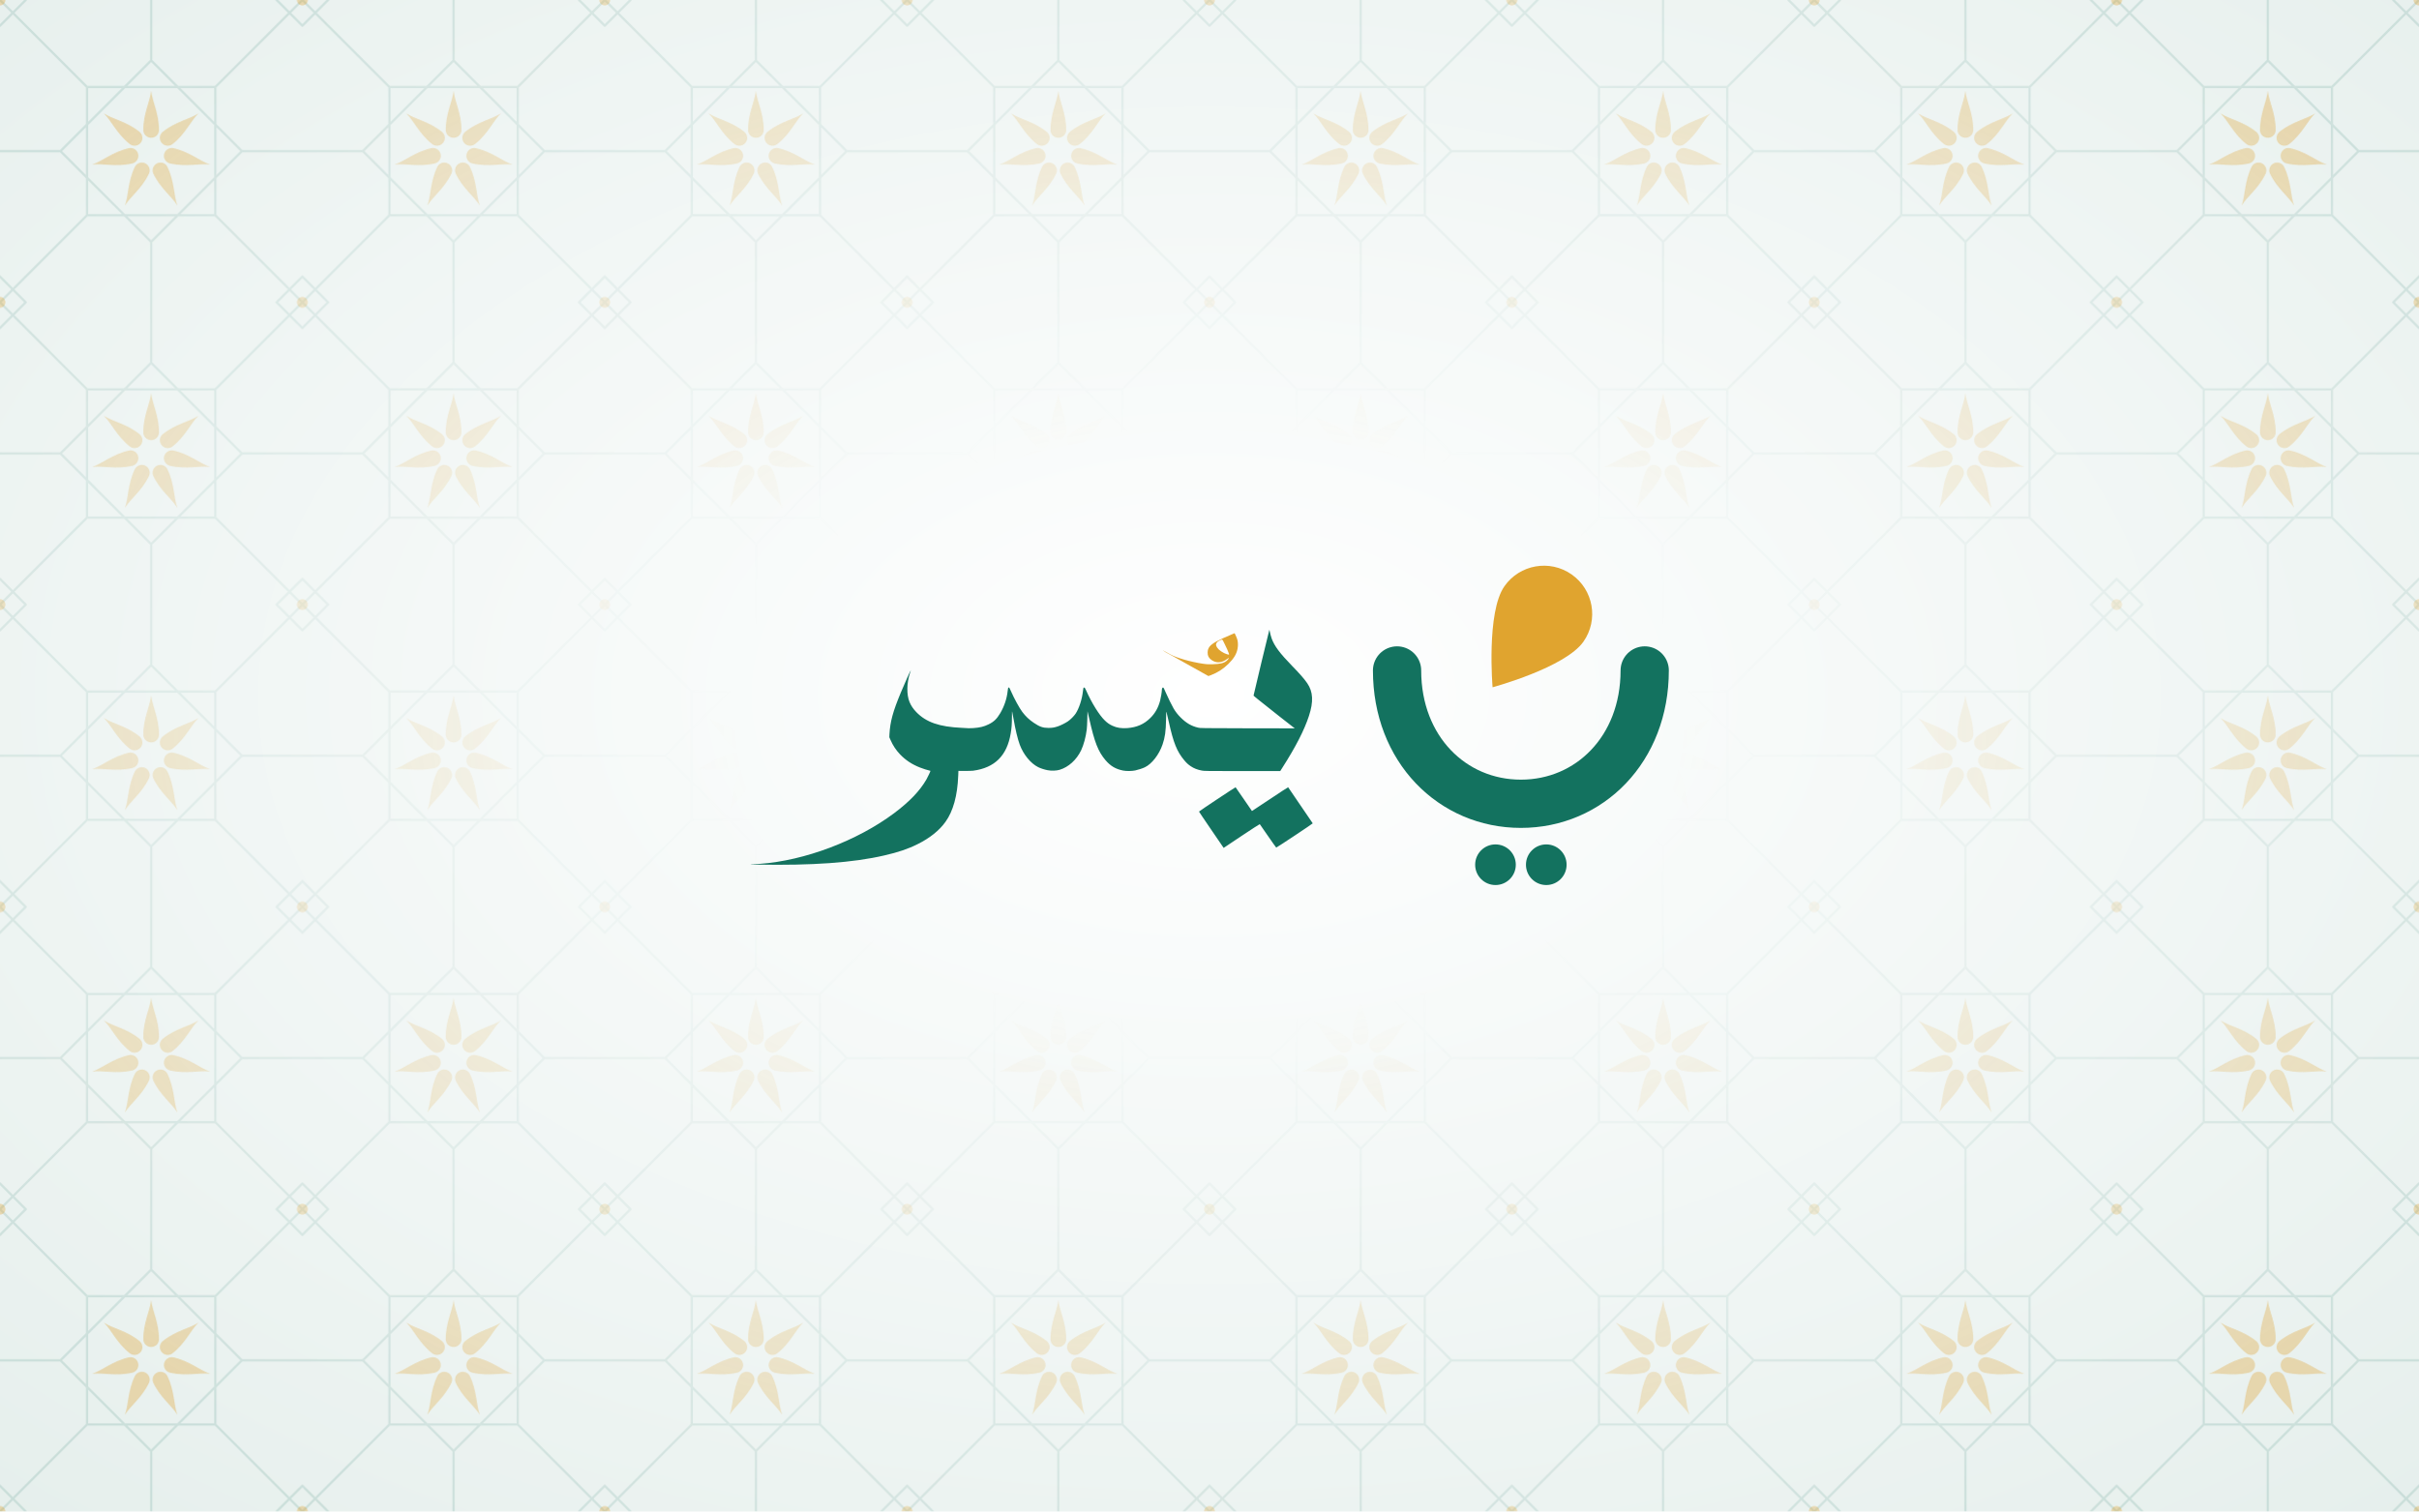
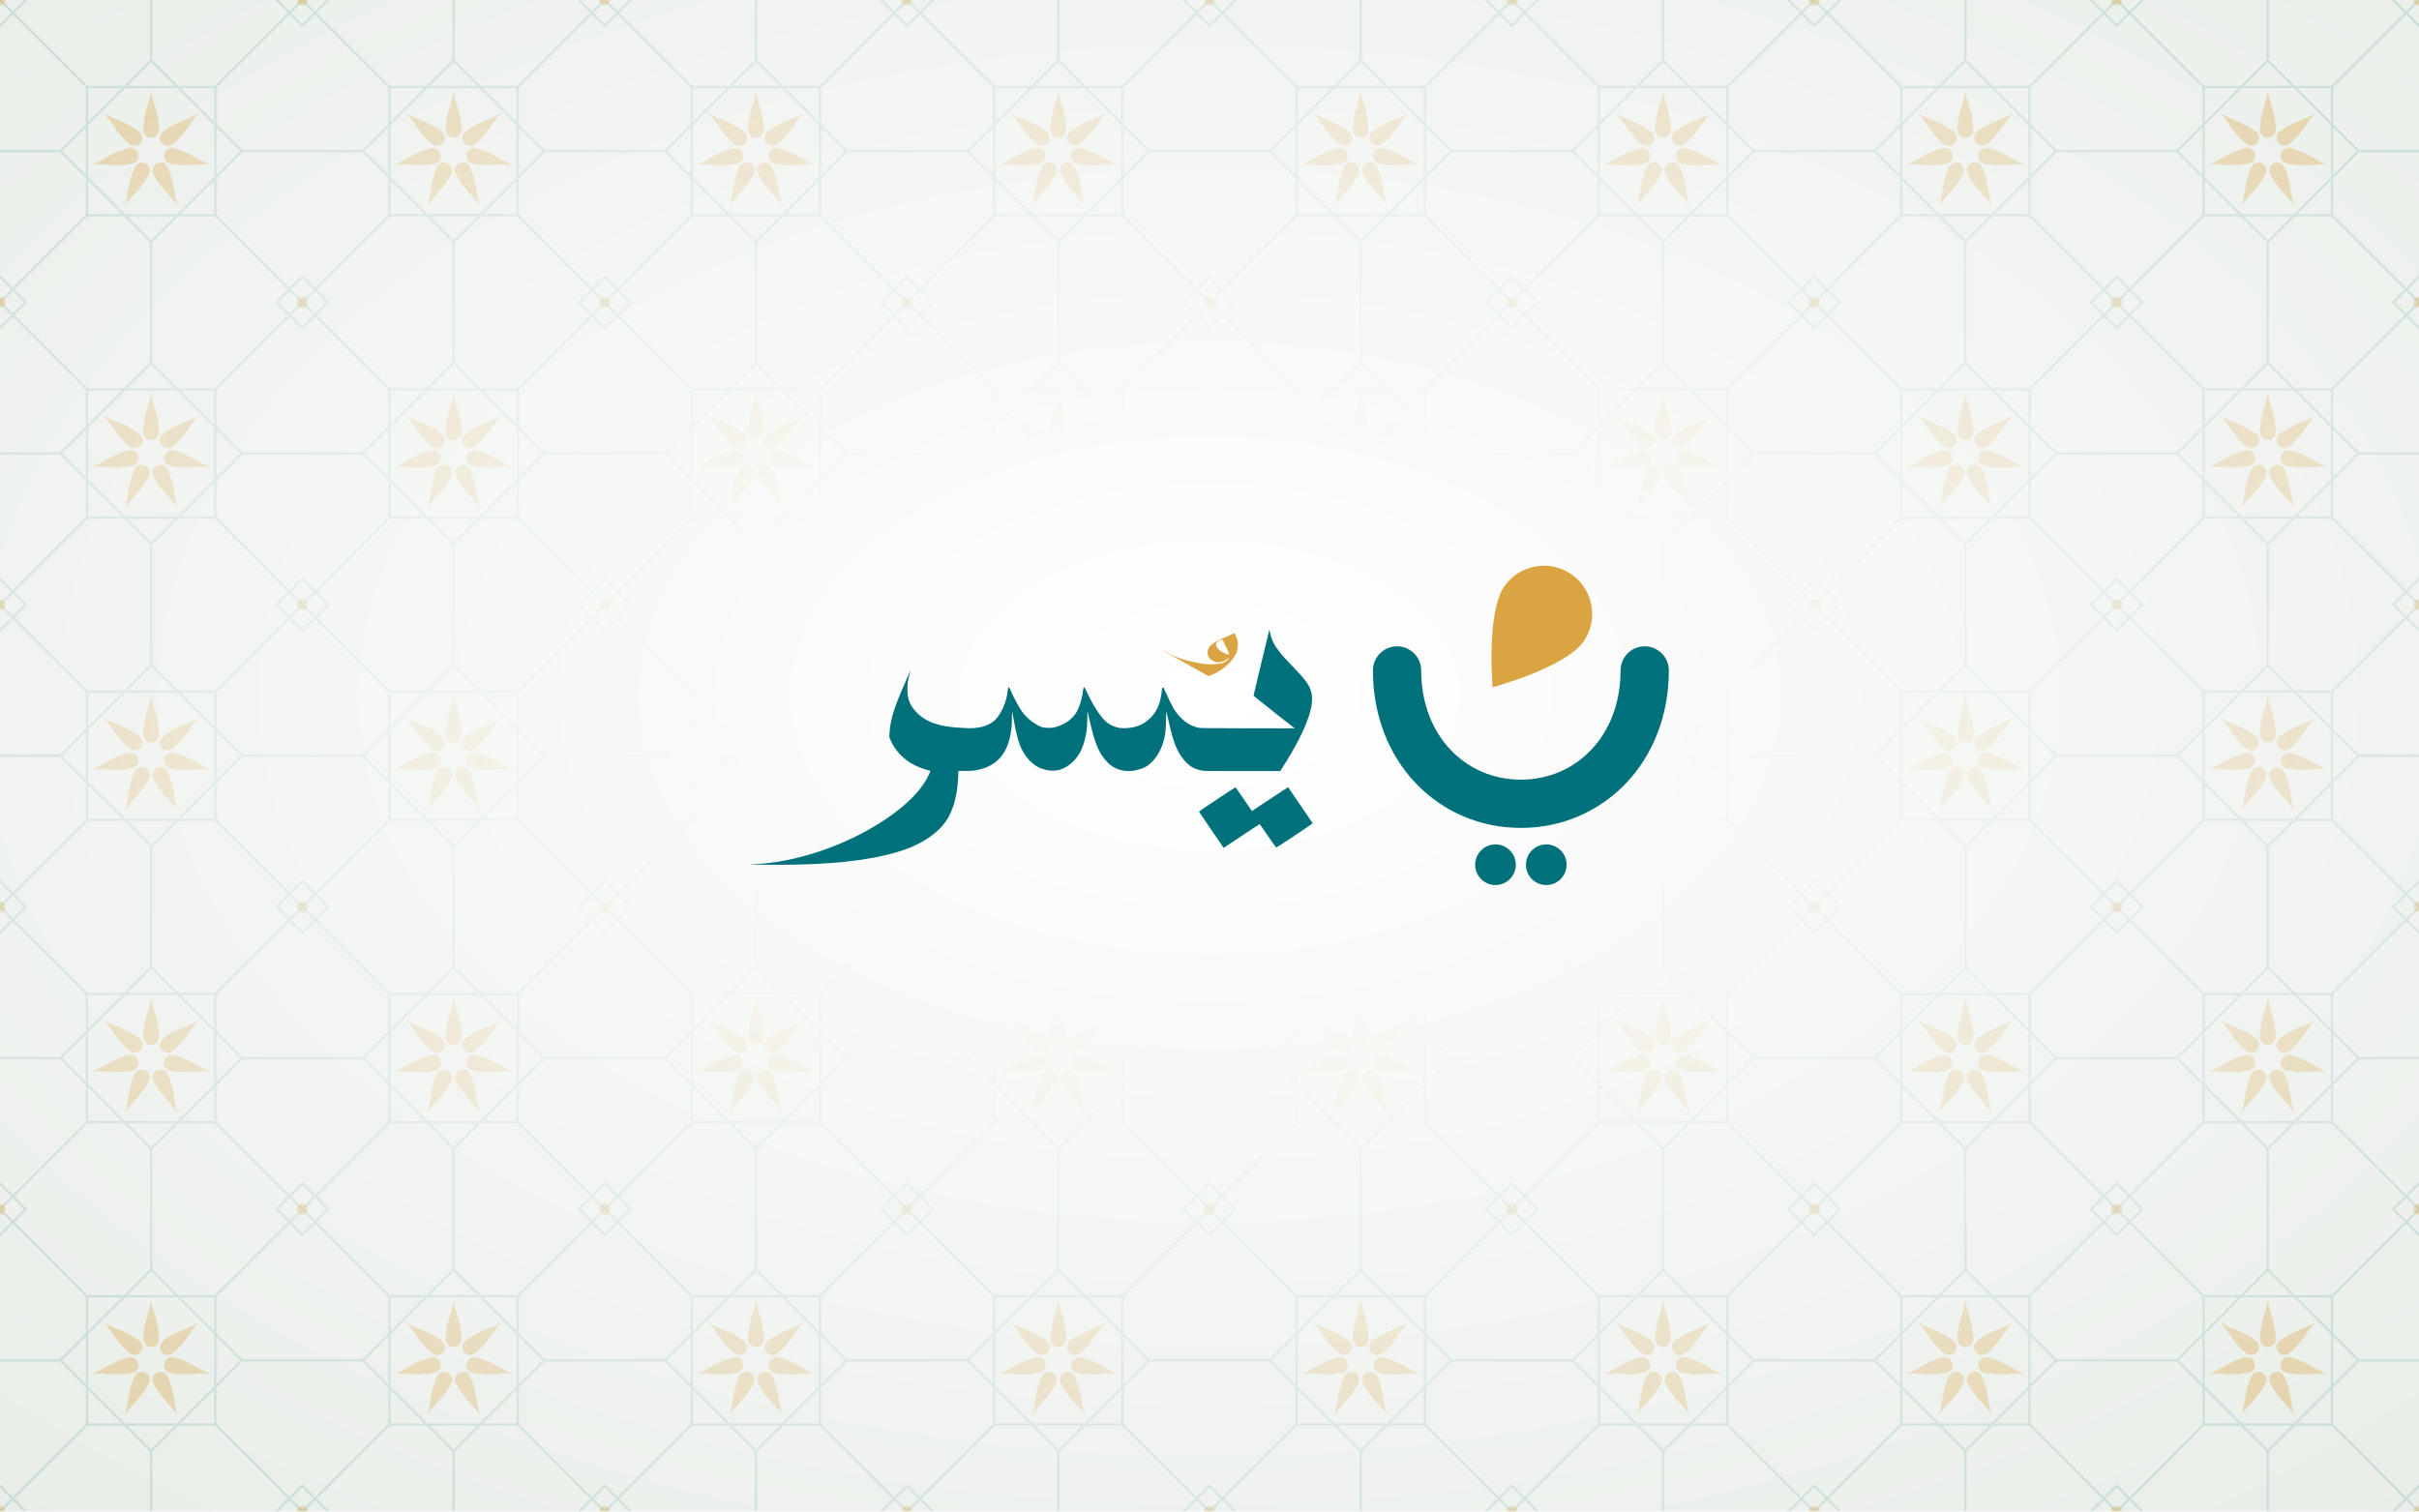
<svg xmlns="http://www.w3.org/2000/svg" width="1920" height="1200" viewBox="0 0 1920 1200" role="img" aria-label="يُسر — Yusr">
  <defs>
    <radialGradient id="yusr-bg-light-ground" cx="0.5" cy="0.46" r="0.78">
      <stop offset="0" stop-color="#FFFFFF" />
-       <stop offset="1" stop-color="#E4EEEB" />
+       <stop offset="1" stop-color="#E7ECE6" />
    </radialGradient>
    <radialGradient id="yusr-bg-light-fade" cx="0.5" cy="0.48" r="0.64">
      <stop offset="0.3" stop-color="#000" />
      <stop offset="0.95" stop-color="#FFF" />
    </radialGradient>
    <mask id="yusr-bg-light-mask" maskUnits="userSpaceOnUse" x="0" y="0" width="1920" height="1200">
      <rect width="1920" height="1200" fill="url(#yusr-bg-light-fade)" />
    </mask>
    <pattern id="yusr-bg-light-tile" width="240" height="240" patternUnits="userSpaceOnUse">
-       <path d="M170.91 170.91L69.09 170.91L69.09 69.09L170.91 69.09ZM192 120L120 192L48 120L120 48ZM192 120L240 120M120 192L120 240M48 120L0 120M120 48L120 0M170.91 170.91L240 240M69.09 170.91L0 240M69.09 69.09L0 0M170.91 69.09L240 0M0 -20.4L20.4 0L0 20.4L-20.4 0ZM240 -20.4L260.4 0L240 20.4L219.6 0ZM0 219.6L20.4 240L0 260.4L-20.4 240ZM240 219.6L260.4 240L240 260.4L219.6 240Z" fill="none" stroke="#13725F" stroke-opacity="0.13" stroke-width="1.83" stroke-linecap="round" stroke-linejoin="round" />
-       <path d="M120 72C119.06 80.74 113.76 89.97 113.76 103.2A6.24 6.24 0 0 0 126.24 103.2C126.24 89.97 120.94 80.74 120 72ZM157.53 90.07C150.11 94.79 139.59 96.4 129.24 104.65A6.24 6.24 0 0 0 137.03 114.4C147.37 106.16 151.28 96.25 157.53 90.07ZM166.8 130.68C158.49 127.82 150.66 120.6 137.77 117.65A6.24 6.24 0 0 0 134.99 129.82C147.89 132.77 158.07 129.65 166.8 130.68ZM140.83 163.25C137.88 154.97 138.65 144.35 132.91 132.43A6.24 6.24 0 0 0 121.67 137.84C127.41 149.76 136.19 155.78 140.83 163.25ZM99.17 163.25C103.81 155.78 112.59 149.76 118.33 137.84A6.24 6.24 0 0 0 107.09 132.43C101.35 144.35 102.12 154.97 99.17 163.25ZM73.2 130.68C81.93 129.65 92.11 132.77 105.01 129.82A6.24 6.24 0 0 0 102.23 117.65C89.34 120.6 81.51 127.82 73.2 130.68ZM82.47 90.07C88.72 96.25 92.63 106.16 102.97 114.4A6.24 6.24 0 0 0 110.76 104.65C100.41 96.4 89.89 94.79 82.47 90.07ZM4.32 0A4.32 4.32 0 1 0 -4.32 0A4.32 4.32 0 1 0 4.32 0ZM244.32 0A4.32 4.32 0 1 0 235.68 0A4.32 4.32 0 1 0 244.32 0ZM4.32 240A4.32 4.32 0 1 0 -4.32 240A4.32 4.32 0 1 0 4.32 240ZM244.32 240A4.32 4.32 0 1 0 235.68 240A4.32 4.32 0 1 0 244.32 240Z" fill="#E0A42F" fill-opacity="0.34" />
+       <path d="M170.91 170.91L69.09 170.91L69.09 69.09L170.91 69.09ZM192 120L120 192L48 120L120 48ZM192 120L240 120M120 192L120 240M48 120L0 120M120 48L120 0M170.91 170.91L240 240M69.09 170.91L0 240M69.09 69.09L0 0M170.91 69.09L240 0M0 -20.4L20.4 0L0 20.4L-20.4 0ZM240 -20.4L260.4 0L240 20.4L219.6 0ZM0 219.6L20.4 240L0 260.4L-20.4 240ZM240 219.6L260.4 240L240 260.4L219.6 240Z" fill="none" stroke="#00707A" stroke-opacity="0.13" stroke-width="1.83" stroke-linecap="round" stroke-linejoin="round" />
+       <path d="M120 72C119.06 80.74 113.76 89.97 113.76 103.2A6.24 6.24 0 0 0 126.24 103.2C126.24 89.97 120.94 80.74 120 72ZM157.53 90.07C150.11 94.79 139.59 96.4 129.24 104.65A6.24 6.24 0 0 0 137.03 114.4C147.37 106.16 151.28 96.25 157.53 90.07ZM166.8 130.68C158.49 127.82 150.66 120.6 137.77 117.65A6.24 6.24 0 0 0 134.99 129.82C147.89 132.77 158.07 129.65 166.8 130.68ZM140.83 163.25C137.88 154.97 138.65 144.35 132.91 132.43A6.24 6.24 0 0 0 121.67 137.84C127.41 149.76 136.19 155.78 140.83 163.25ZM99.17 163.25C103.81 155.78 112.59 149.76 118.33 137.84A6.24 6.24 0 0 0 107.09 132.43C101.35 144.35 102.12 154.97 99.17 163.25ZM73.2 130.68C81.93 129.65 92.11 132.77 105.01 129.82A6.24 6.24 0 0 0 102.23 117.65C89.34 120.6 81.51 127.82 73.2 130.68ZM82.47 90.07C88.72 96.25 92.63 106.16 102.97 114.4A6.24 6.24 0 0 0 110.76 104.65C100.41 96.4 89.89 94.79 82.47 90.07ZM4.32 0A4.32 4.32 0 1 0 -4.32 0A4.32 4.32 0 1 0 4.32 0ZM244.32 0A4.32 4.32 0 1 0 235.68 0A4.32 4.32 0 1 0 244.32 0ZM4.32 240A4.32 4.32 0 1 0 -4.32 240A4.32 4.32 0 1 0 4.32 240ZM244.32 240A4.32 4.32 0 1 0 235.68 240A4.32 4.32 0 1 0 244.32 240Z" fill="#D9A441" fill-opacity="0.34" />
    </pattern>
  </defs>
  <rect width="1920" height="1200" fill="url(#yusr-bg-light-ground)" />
  <rect width="1920" height="1200" fill="url(#yusr-bg-light-tile)" mask="url(#yusr-bg-light-mask)" />
  <g transform="translate(1045.87 411.32) scale(5.04)">
-     <path d="M-88.27 54.58C-88.88 54.57 -89.34 54.54 -89.3 54.53C-89.26 54.51 -89.04 54.5 -88.82 54.5C-88.59 54.5 -88.15 54.48 -87.83 54.46C-80.79 53.96 -72.5 50.82 -66.7 46.48C-64.27 44.66 -62.65 42.96 -61.62 41.17C-61.38 40.74 -60.99 39.92 -60.99 39.83C-60.99 39.81 -61.05 39.78 -61.13 39.77C-61.4 39.72 -62.18 39.47 -62.63 39.29C-63.9 38.79 -64.88 38.14 -65.76 37.23C-66.41 36.55 -66.9 35.81 -67.28 34.93L-67.46 34.52L-67.44 34.04C-67.33 32.07 -66.9 30.48 -65.64 27.46C-65.02 25.97 -64.1 23.91 -64.06 23.95C-64.06 23.95 -64.13 24.16 -64.21 24.42C-64.73 25.98 -64.76 27.8 -64.28 28.97C-64.03 29.56 -63.71 30.04 -63.21 30.56C-61.65 32.17 -59.58 32.88 -56.04 33.04C-55.54 33.06 -55.05 33.09 -54.96 33.1C-54.87 33.11 -54.55 33.1 -54.25 33.08C-53.22 33.01 -52.55 32.85 -51.83 32.49C-50.98 32.08 -50.52 31.62 -49.98 30.71C-49.34 29.6 -48.95 28.44 -48.82 27.21C-48.78 26.79 -48.74 26.68 -48.65 26.68C-48.57 26.68 -48.51 26.78 -48.26 27.36C-47.79 28.43 -47 29.88 -46.52 30.53C-45.99 31.23 -45.45 31.75 -44.69 32.26C-43.78 32.87 -43.28 33.05 -42.41 33.05C-41.83 33.05 -41.51 33 -40.95 32.82C-40.51 32.68 -39.74 32.29 -39.34 32.02C-38.94 31.75 -38.37 31.18 -38.12 30.8C-37.58 29.98 -37.1 28.52 -36.97 27.26C-36.94 26.98 -36.89 26.74 -36.87 26.71C-36.83 26.68 -36.8 26.68 -36.73 26.71C-36.66 26.74 -36.58 26.88 -36.45 27.18C-35.59 29.12 -34.4 31.03 -33.54 31.86C-33.13 32.26 -32.82 32.48 -32.33 32.71C-31.65 33.03 -30.88 33.15 -29.99 33.08C-28.46 32.96 -27.33 32.46 -26.34 31.47C-25.59 30.73 -25.11 29.86 -24.81 28.74C-24.69 28.27 -24.54 27.37 -24.54 27.08C-24.54 26.87 -24.47 26.71 -24.37 26.69C-24.28 26.67 -24.19 26.83 -23.93 27.47C-23.64 28.15 -22.95 29.55 -22.69 29.99C-22.36 30.54 -22.04 30.95 -21.6 31.39C-20.7 32.29 -19.89 32.76 -18.83 33.01C-18.48 33.09 -18.46 33.09 -11.04 33.11L-3.61 33.12L-3.73 33.03C-4.25 32.64 -7.64 29.97 -9.47 28.5C-9.81 28.23 -10.09 27.98 -10.1 27.96C-10.11 27.91 -7.64 17.62 -7.61 17.59C-7.6 17.58 -7.59 17.65 -7.57 17.74C-7.53 18.03 -7.36 18.66 -7.25 18.96C-6.83 20.13 -5.95 21.31 -4.04 23.27C-2.79 24.55 -2.12 25.32 -1.64 26.02C-0.72 27.37 -0.64 28.91 -1.38 31.17C-2.1 33.38 -3.47 36.05 -5.55 39.3L-5.9 39.85L-11.89 39.85C-17.5 39.85 -17.91 39.84 -18.24 39.77C-18.94 39.64 -19.49 39.42 -19.97 39.1C-20.4 38.81 -20.64 38.59 -21.01 38.15C-22.17 36.76 -22.71 35.43 -23.46 32.05C-23.63 31.32 -23.78 30.65 -23.81 30.56C-23.85 30.41 -23.86 30.57 -23.88 31.74C-23.91 33.59 -24.05 34.56 -24.43 35.66C-24.98 37.26 -26.12 38.73 -27.22 39.25C-27.59 39.43 -28.24 39.64 -28.74 39.75C-29.27 39.86 -30.13 39.87 -30.63 39.77C-31.81 39.54 -32.62 39.06 -33.41 38.14C-34.57 36.78 -35.14 35.32 -35.98 31.59C-36.12 30.95 -36.24 30.42 -36.25 30.42C-36.26 30.41 -36.27 30.95 -36.28 31.61C-36.3 32.35 -36.33 33.02 -36.37 33.31C-36.52 34.51 -36.85 35.71 -37.25 36.57C-37.98 38.09 -39.24 39.23 -40.65 39.65C-41.16 39.8 -41.93 39.83 -42.54 39.71C-43.02 39.62 -43.64 39.42 -44.02 39.23C-45.21 38.63 -46.34 37.25 -46.92 35.69C-47.24 34.83 -47.6 33.35 -47.9 31.61C-48 31.05 -48.1 30.53 -48.12 30.47C-48.14 30.39 -48.15 30.68 -48.15 31.35C-48.16 32.51 -48.2 33.06 -48.34 33.89C-48.92 37.41 -50.84 39.33 -54.26 39.79C-54.43 39.81 -55.02 39.83 -55.58 39.83L-56.58 39.82L-56.61 40.56C-56.73 43.71 -57.4 46.16 -58.62 47.85C-59.58 49.2 -61.09 50.41 -62.99 51.35C-64.47 52.1 -66.07 52.64 -68.26 53.14C-73.16 54.28 -79.64 54.74 -88.27 54.58ZM-16.75 49.11C-17.82 47.55 -18.69 46.25 -18.69 46.23C-18.69 46.17 -12.96 42.37 -12.93 42.4C-12.91 42.42 -12.33 43.26 -11.63 44.28C-10.94 45.29 -10.36 46.13 -10.35 46.14C-10.34 46.15 -9.06 45.3 -7.51 44.26C-5.95 43.22 -4.67 42.38 -4.65 42.4C-4.6 42.46 -0.8 48.04 -0.78 48.08C-0.76 48.13 -6.47 51.92 -6.53 51.9C-6.55 51.9 -7.14 51.07 -7.83 50.07C-8.52 49.06 -9.1 48.23 -9.12 48.21C-9.14 48.19 -10.42 49.02 -11.98 50.06L-14.81 51.95L-16.75 49.11Z" fill="#13725F" fill-rule="evenodd" />
-     <path d="M-19.93 23.36C-21.4 22.53 -22.84 21.72 -23.13 21.57C-23.73 21.26 -24.21 20.99 -24.37 20.85C-24.43 20.8 -24.16 20.94 -23.77 21.16C-22.92 21.64 -22.62 21.78 -21.68 22.09C-20.81 22.38 -19.81 22.63 -18.79 22.82C-17.65 23.02 -17.4 23.05 -16.52 23.02C-15.41 22.99 -14.82 22.85 -14.4 22.53C-14.2 22.38 -13.95 22.07 -13.99 22.03C-14.01 22.02 -14.11 22.08 -14.23 22.17C-15.09 22.83 -15.96 22.89 -16.72 22.35C-17.16 22.03 -17.34 21.7 -17.33 21.19C-17.33 20.44 -16.97 19.99 -15.92 19.42C-15.44 19.16 -14.36 18.66 -13.56 18.33L-13.08 18.13L-12.91 18.49C-12.64 19.06 -12.56 19.4 -12.56 19.93C-12.57 20.84 -12.86 21.58 -13.51 22.37C-14.23 23.23 -15.08 23.91 -16.03 24.39C-16.46 24.6 -17.13 24.88 -17.21 24.88C-17.24 24.88 -18.46 24.19 -19.93 23.36ZM-13.99 21.32C-14.07 21.06 -14.38 20.36 -14.7 19.73C-15.05 19.03 -14.98 19.07 -15.42 19.27C-15.73 19.41 -15.89 19.55 -15.97 19.76C-16.03 19.92 -16.03 19.94 -15.97 20.12C-15.84 20.51 -15.4 20.93 -14.78 21.24C-14.44 21.41 -13.98 21.55 -13.95 21.5C-13.95 21.48 -13.96 21.4 -13.99 21.32Z" fill="#E0A42F" fill-rule="evenodd" />
+     <path d="M-88.27 54.58C-88.88 54.57 -89.34 54.54 -89.3 54.53C-89.26 54.51 -89.04 54.5 -88.82 54.5C-88.59 54.5 -88.15 54.48 -87.83 54.46C-80.79 53.96 -72.5 50.82 -66.7 46.48C-64.27 44.66 -62.65 42.96 -61.62 41.17C-61.38 40.74 -60.99 39.92 -60.99 39.83C-60.99 39.81 -61.05 39.78 -61.13 39.77C-61.4 39.72 -62.18 39.47 -62.63 39.29C-63.9 38.79 -64.88 38.14 -65.76 37.23C-66.41 36.55 -66.9 35.81 -67.28 34.93L-67.46 34.52L-67.44 34.04C-67.33 32.07 -66.9 30.48 -65.64 27.46C-65.02 25.97 -64.1 23.91 -64.06 23.95C-64.06 23.95 -64.13 24.16 -64.21 24.42C-64.73 25.98 -64.76 27.8 -64.28 28.97C-64.03 29.56 -63.71 30.04 -63.21 30.56C-61.65 32.17 -59.58 32.88 -56.04 33.04C-55.54 33.06 -55.05 33.09 -54.96 33.1C-54.87 33.11 -54.55 33.1 -54.25 33.08C-53.22 33.01 -52.55 32.85 -51.83 32.49C-50.98 32.08 -50.52 31.62 -49.98 30.71C-49.34 29.6 -48.95 28.44 -48.82 27.21C-48.78 26.79 -48.74 26.68 -48.65 26.68C-48.57 26.68 -48.51 26.78 -48.26 27.36C-47.79 28.43 -47 29.88 -46.52 30.53C-45.99 31.23 -45.45 31.75 -44.69 32.26C-43.78 32.87 -43.28 33.05 -42.41 33.05C-41.83 33.05 -41.51 33 -40.95 32.82C-40.51 32.68 -39.74 32.29 -39.34 32.02C-38.94 31.75 -38.37 31.18 -38.12 30.8C-37.58 29.98 -37.1 28.52 -36.97 27.26C-36.94 26.98 -36.89 26.74 -36.87 26.71C-36.83 26.68 -36.8 26.68 -36.73 26.71C-36.66 26.74 -36.58 26.88 -36.45 27.18C-35.59 29.12 -34.4 31.03 -33.54 31.86C-33.13 32.26 -32.82 32.48 -32.33 32.71C-31.65 33.03 -30.88 33.15 -29.99 33.08C-28.46 32.96 -27.33 32.46 -26.34 31.47C-25.59 30.73 -25.11 29.86 -24.81 28.74C-24.69 28.27 -24.54 27.37 -24.54 27.08C-24.54 26.87 -24.47 26.71 -24.37 26.69C-24.28 26.67 -24.19 26.83 -23.93 27.47C-23.64 28.15 -22.95 29.55 -22.69 29.99C-22.36 30.54 -22.04 30.95 -21.6 31.39C-20.7 32.29 -19.89 32.76 -18.83 33.01C-18.48 33.09 -18.46 33.09 -11.04 33.11L-3.61 33.12L-3.73 33.03C-4.25 32.64 -7.64 29.97 -9.47 28.5C-9.81 28.23 -10.09 27.98 -10.1 27.96C-10.11 27.91 -7.64 17.62 -7.61 17.59C-7.6 17.58 -7.59 17.65 -7.57 17.74C-7.53 18.03 -7.36 18.66 -7.25 18.96C-6.83 20.13 -5.95 21.31 -4.04 23.27C-2.79 24.55 -2.12 25.32 -1.64 26.02C-0.72 27.37 -0.64 28.91 -1.38 31.17C-2.1 33.38 -3.47 36.05 -5.55 39.3L-5.9 39.85L-11.89 39.85C-17.5 39.85 -17.91 39.84 -18.24 39.77C-18.94 39.64 -19.49 39.42 -19.97 39.1C-20.4 38.81 -20.64 38.59 -21.01 38.15C-22.17 36.76 -22.71 35.43 -23.46 32.05C-23.63 31.32 -23.78 30.65 -23.81 30.56C-23.85 30.41 -23.86 30.57 -23.88 31.74C-23.91 33.59 -24.05 34.56 -24.43 35.66C-24.98 37.26 -26.12 38.73 -27.22 39.25C-27.59 39.43 -28.24 39.64 -28.74 39.75C-29.27 39.86 -30.13 39.87 -30.63 39.77C-31.81 39.54 -32.62 39.06 -33.41 38.14C-34.57 36.78 -35.14 35.32 -35.98 31.59C-36.12 30.95 -36.24 30.42 -36.25 30.42C-36.26 30.41 -36.27 30.95 -36.28 31.61C-36.3 32.35 -36.33 33.02 -36.37 33.31C-36.52 34.51 -36.85 35.71 -37.25 36.57C-37.98 38.09 -39.24 39.23 -40.65 39.65C-41.16 39.8 -41.93 39.83 -42.54 39.71C-43.02 39.62 -43.64 39.42 -44.02 39.23C-45.21 38.63 -46.34 37.25 -46.92 35.69C-47.24 34.83 -47.6 33.35 -47.9 31.61C-48 31.05 -48.1 30.53 -48.12 30.47C-48.14 30.39 -48.15 30.68 -48.15 31.35C-48.16 32.51 -48.2 33.06 -48.34 33.89C-48.92 37.41 -50.84 39.33 -54.26 39.79C-54.43 39.81 -55.02 39.83 -55.58 39.83L-56.58 39.82L-56.61 40.56C-56.73 43.71 -57.4 46.16 -58.62 47.85C-59.58 49.2 -61.09 50.41 -62.99 51.35C-64.47 52.1 -66.07 52.64 -68.26 53.14C-73.16 54.28 -79.64 54.74 -88.27 54.58ZM-16.75 49.11C-17.82 47.55 -18.69 46.25 -18.69 46.23C-18.69 46.17 -12.96 42.37 -12.93 42.4C-12.91 42.42 -12.33 43.26 -11.63 44.28C-10.94 45.29 -10.36 46.13 -10.35 46.14C-10.34 46.15 -9.06 45.3 -7.51 44.26C-5.95 43.22 -4.67 42.38 -4.65 42.4C-4.6 42.46 -0.8 48.04 -0.78 48.08C-0.76 48.13 -6.47 51.92 -6.53 51.9C-6.55 51.9 -7.14 51.07 -7.83 50.07C-8.52 49.06 -9.1 48.23 -9.12 48.21C-9.14 48.19 -10.42 49.02 -11.98 50.06L-14.81 51.95L-16.75 49.11Z" fill="#00707A" fill-rule="evenodd" />
+     <path d="M-19.93 23.36C-21.4 22.53 -22.84 21.72 -23.13 21.57C-23.73 21.26 -24.21 20.99 -24.37 20.85C-24.43 20.8 -24.16 20.94 -23.77 21.16C-22.92 21.64 -22.62 21.78 -21.68 22.09C-20.81 22.38 -19.81 22.63 -18.79 22.82C-17.65 23.02 -17.4 23.05 -16.52 23.02C-15.41 22.99 -14.82 22.85 -14.4 22.53C-14.2 22.38 -13.95 22.07 -13.99 22.03C-14.01 22.02 -14.11 22.08 -14.23 22.17C-15.09 22.83 -15.96 22.89 -16.72 22.35C-17.16 22.03 -17.34 21.7 -17.33 21.19C-17.33 20.44 -16.97 19.99 -15.92 19.42C-15.44 19.16 -14.36 18.66 -13.56 18.33L-13.08 18.13L-12.91 18.49C-12.64 19.06 -12.56 19.4 -12.56 19.93C-12.57 20.84 -12.86 21.58 -13.51 22.37C-14.23 23.23 -15.08 23.91 -16.03 24.39C-16.46 24.6 -17.13 24.88 -17.21 24.88C-17.24 24.88 -18.46 24.19 -19.93 23.36ZM-13.99 21.32C-14.07 21.06 -14.38 20.36 -14.7 19.73C-15.05 19.03 -14.98 19.07 -15.42 19.27C-15.73 19.41 -15.89 19.55 -15.97 19.76C-16.03 19.92 -16.03 19.94 -15.97 20.12C-15.84 20.51 -15.4 20.93 -14.78 21.24C-14.44 21.41 -13.98 21.55 -13.95 21.5C-13.95 21.48 -13.96 21.4 -13.99 21.32Z" fill="#D9A441" fill-rule="evenodd" />
    <g transform="translate(0 0)">
-       <path d="M12.5 24c0 12.4 8.7 21 19.5 21s19.5-8.6 19.5-21" fill="none" stroke="#13725F" stroke-width="7.6" stroke-linecap="round" />
-       <circle cx="28" cy="54.6" r="3.2" fill="#13725F" />
-       <circle cx="36" cy="54.6" r="3.2" fill="#13725F" />
-       <path d="M32 8.5c0 0-7.6 9.1-7.6 14.1a7.6 7.6 0 0 0 15.2 0c0-5-7.6-14.1-7.6-14.1Z" fill="#E0A42F" transform="translate(3 -5.5) rotate(-145 32 21.5)" />
+       <path d="M12.5 24c0 12.4 8.7 21 19.5 21s19.5-8.6 19.5-21" fill="none" stroke="#00707A" stroke-width="7.6" stroke-linecap="round" />
+       <circle cx="28" cy="54.6" r="3.2" fill="#00707A" />
+       <circle cx="36" cy="54.6" r="3.2" fill="#00707A" />
+       <path d="M32 8.5c0 0-7.6 9.1-7.6 14.1a7.6 7.6 0 0 0 15.2 0c0-5-7.6-14.1-7.6-14.1Z" fill="#D9A441" transform="translate(3 -5.5) rotate(-145 32 21.5)" />
    </g>
  </g>
</svg>
